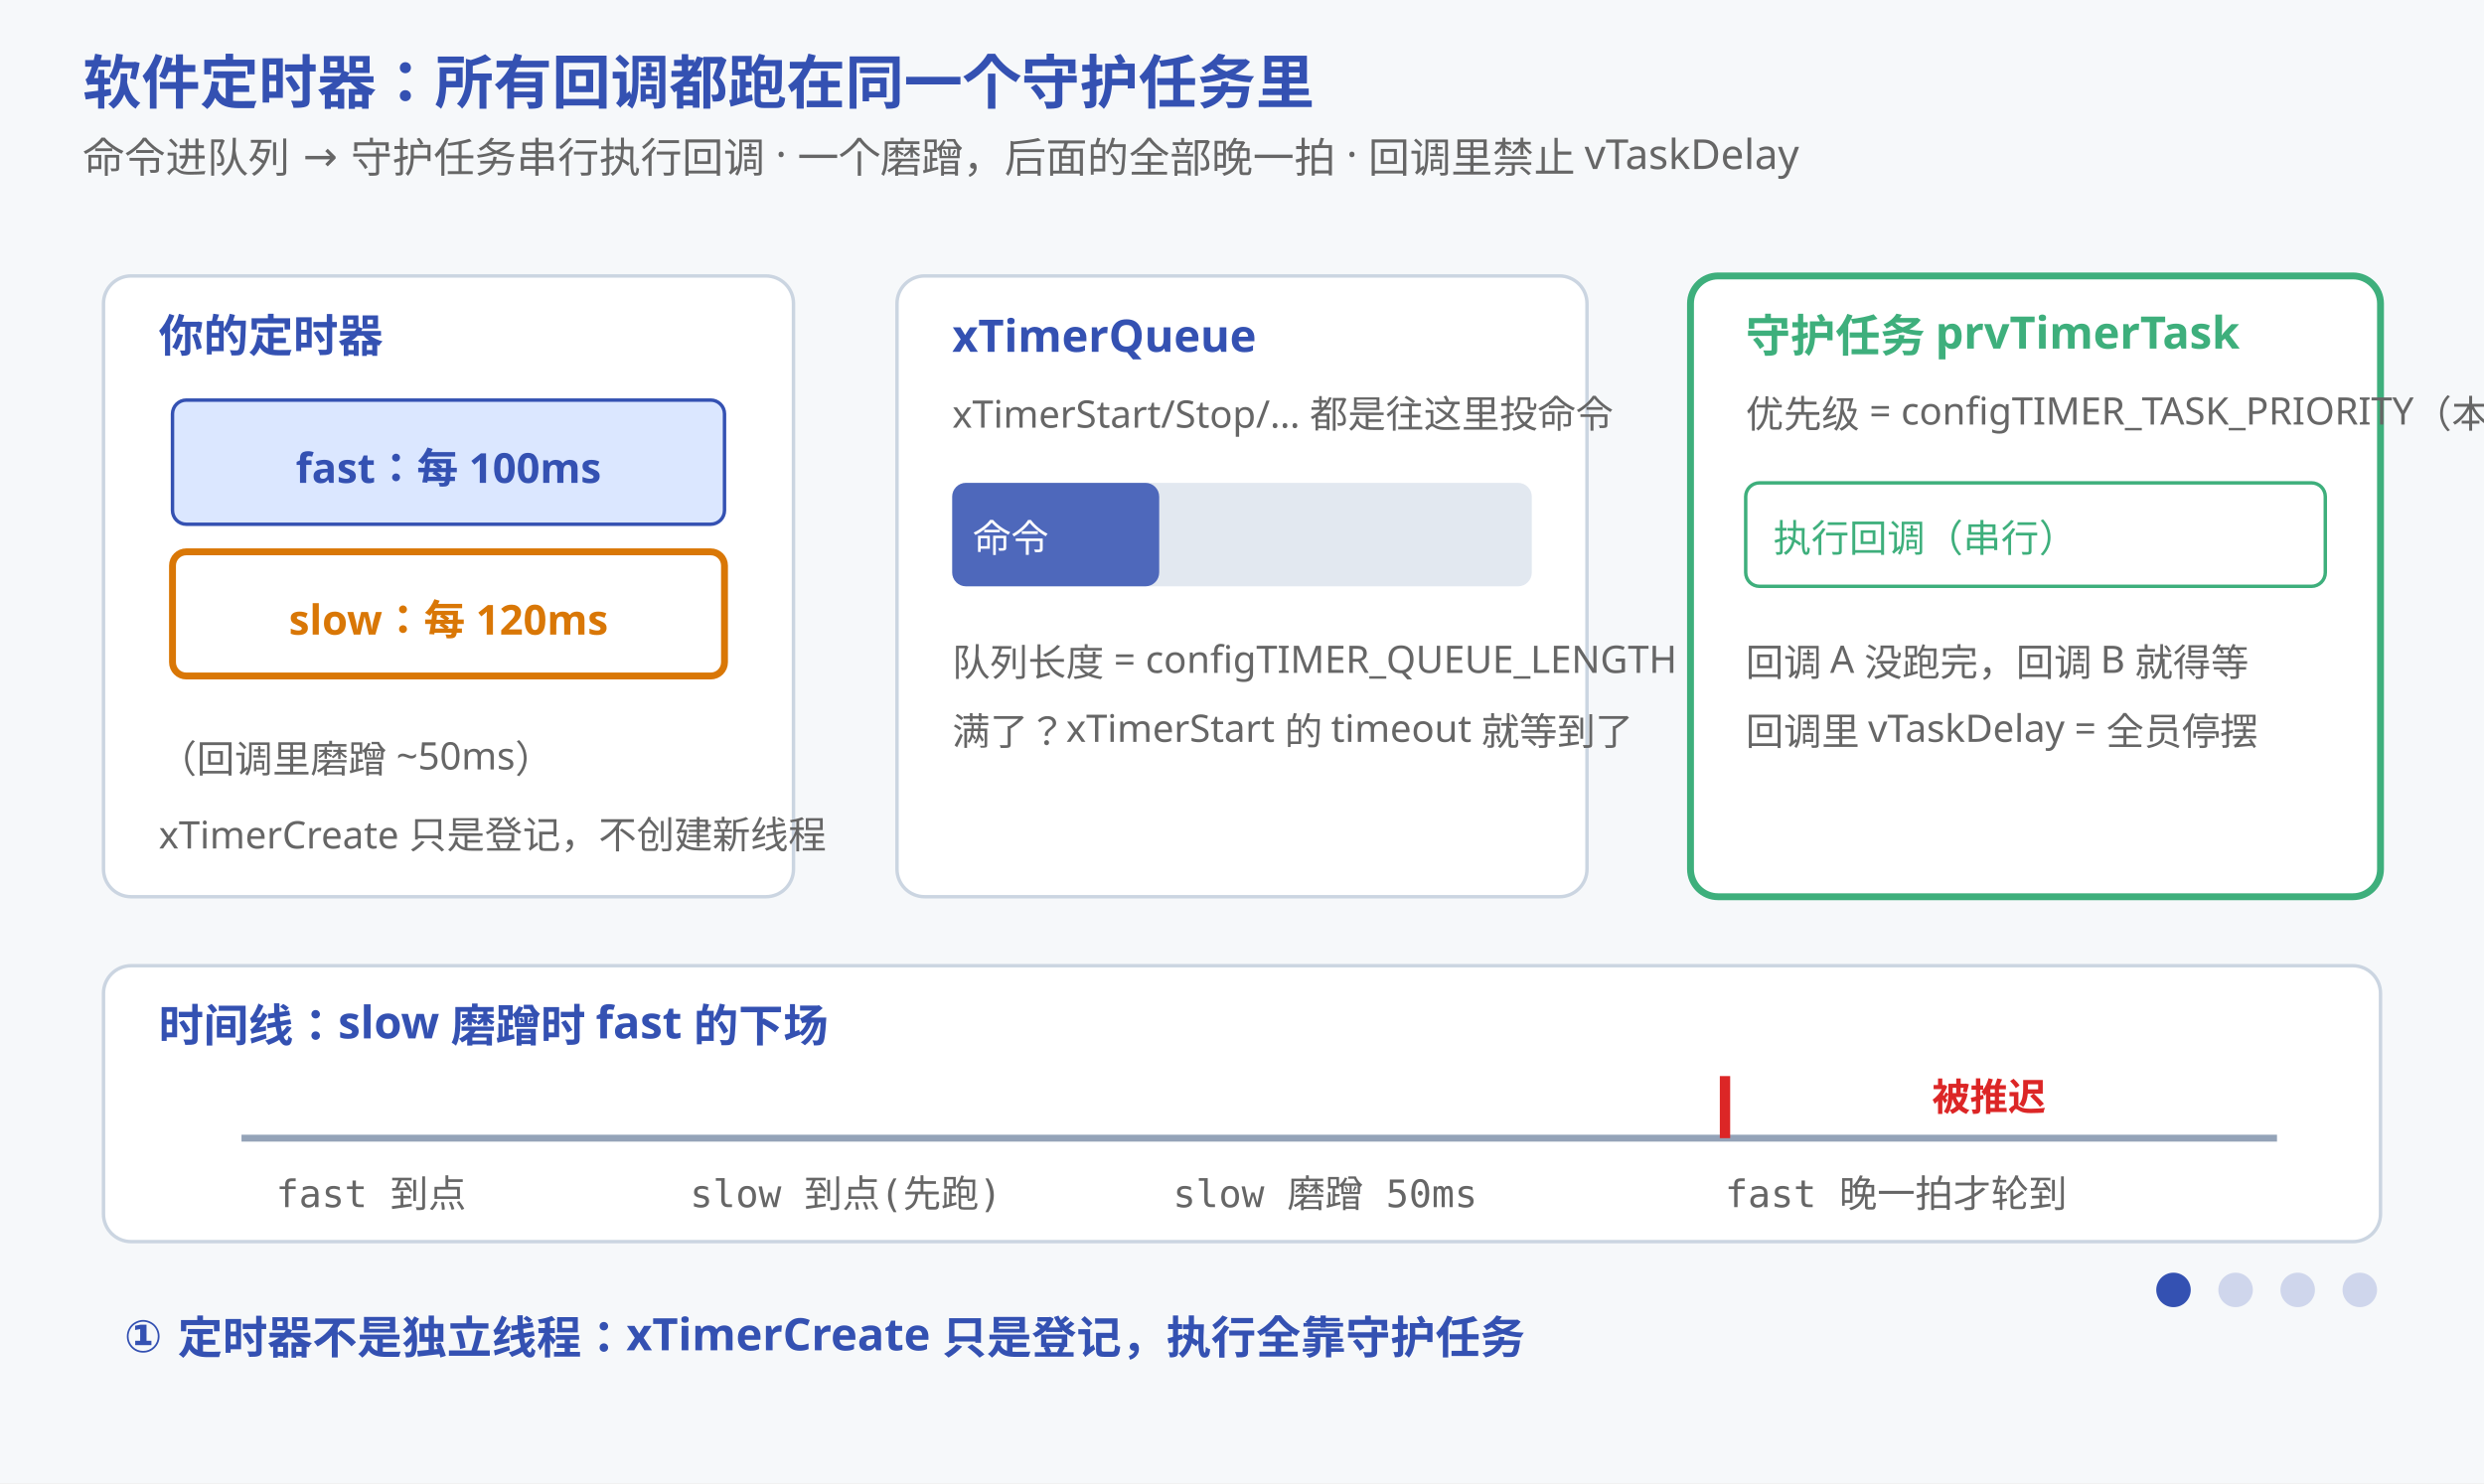
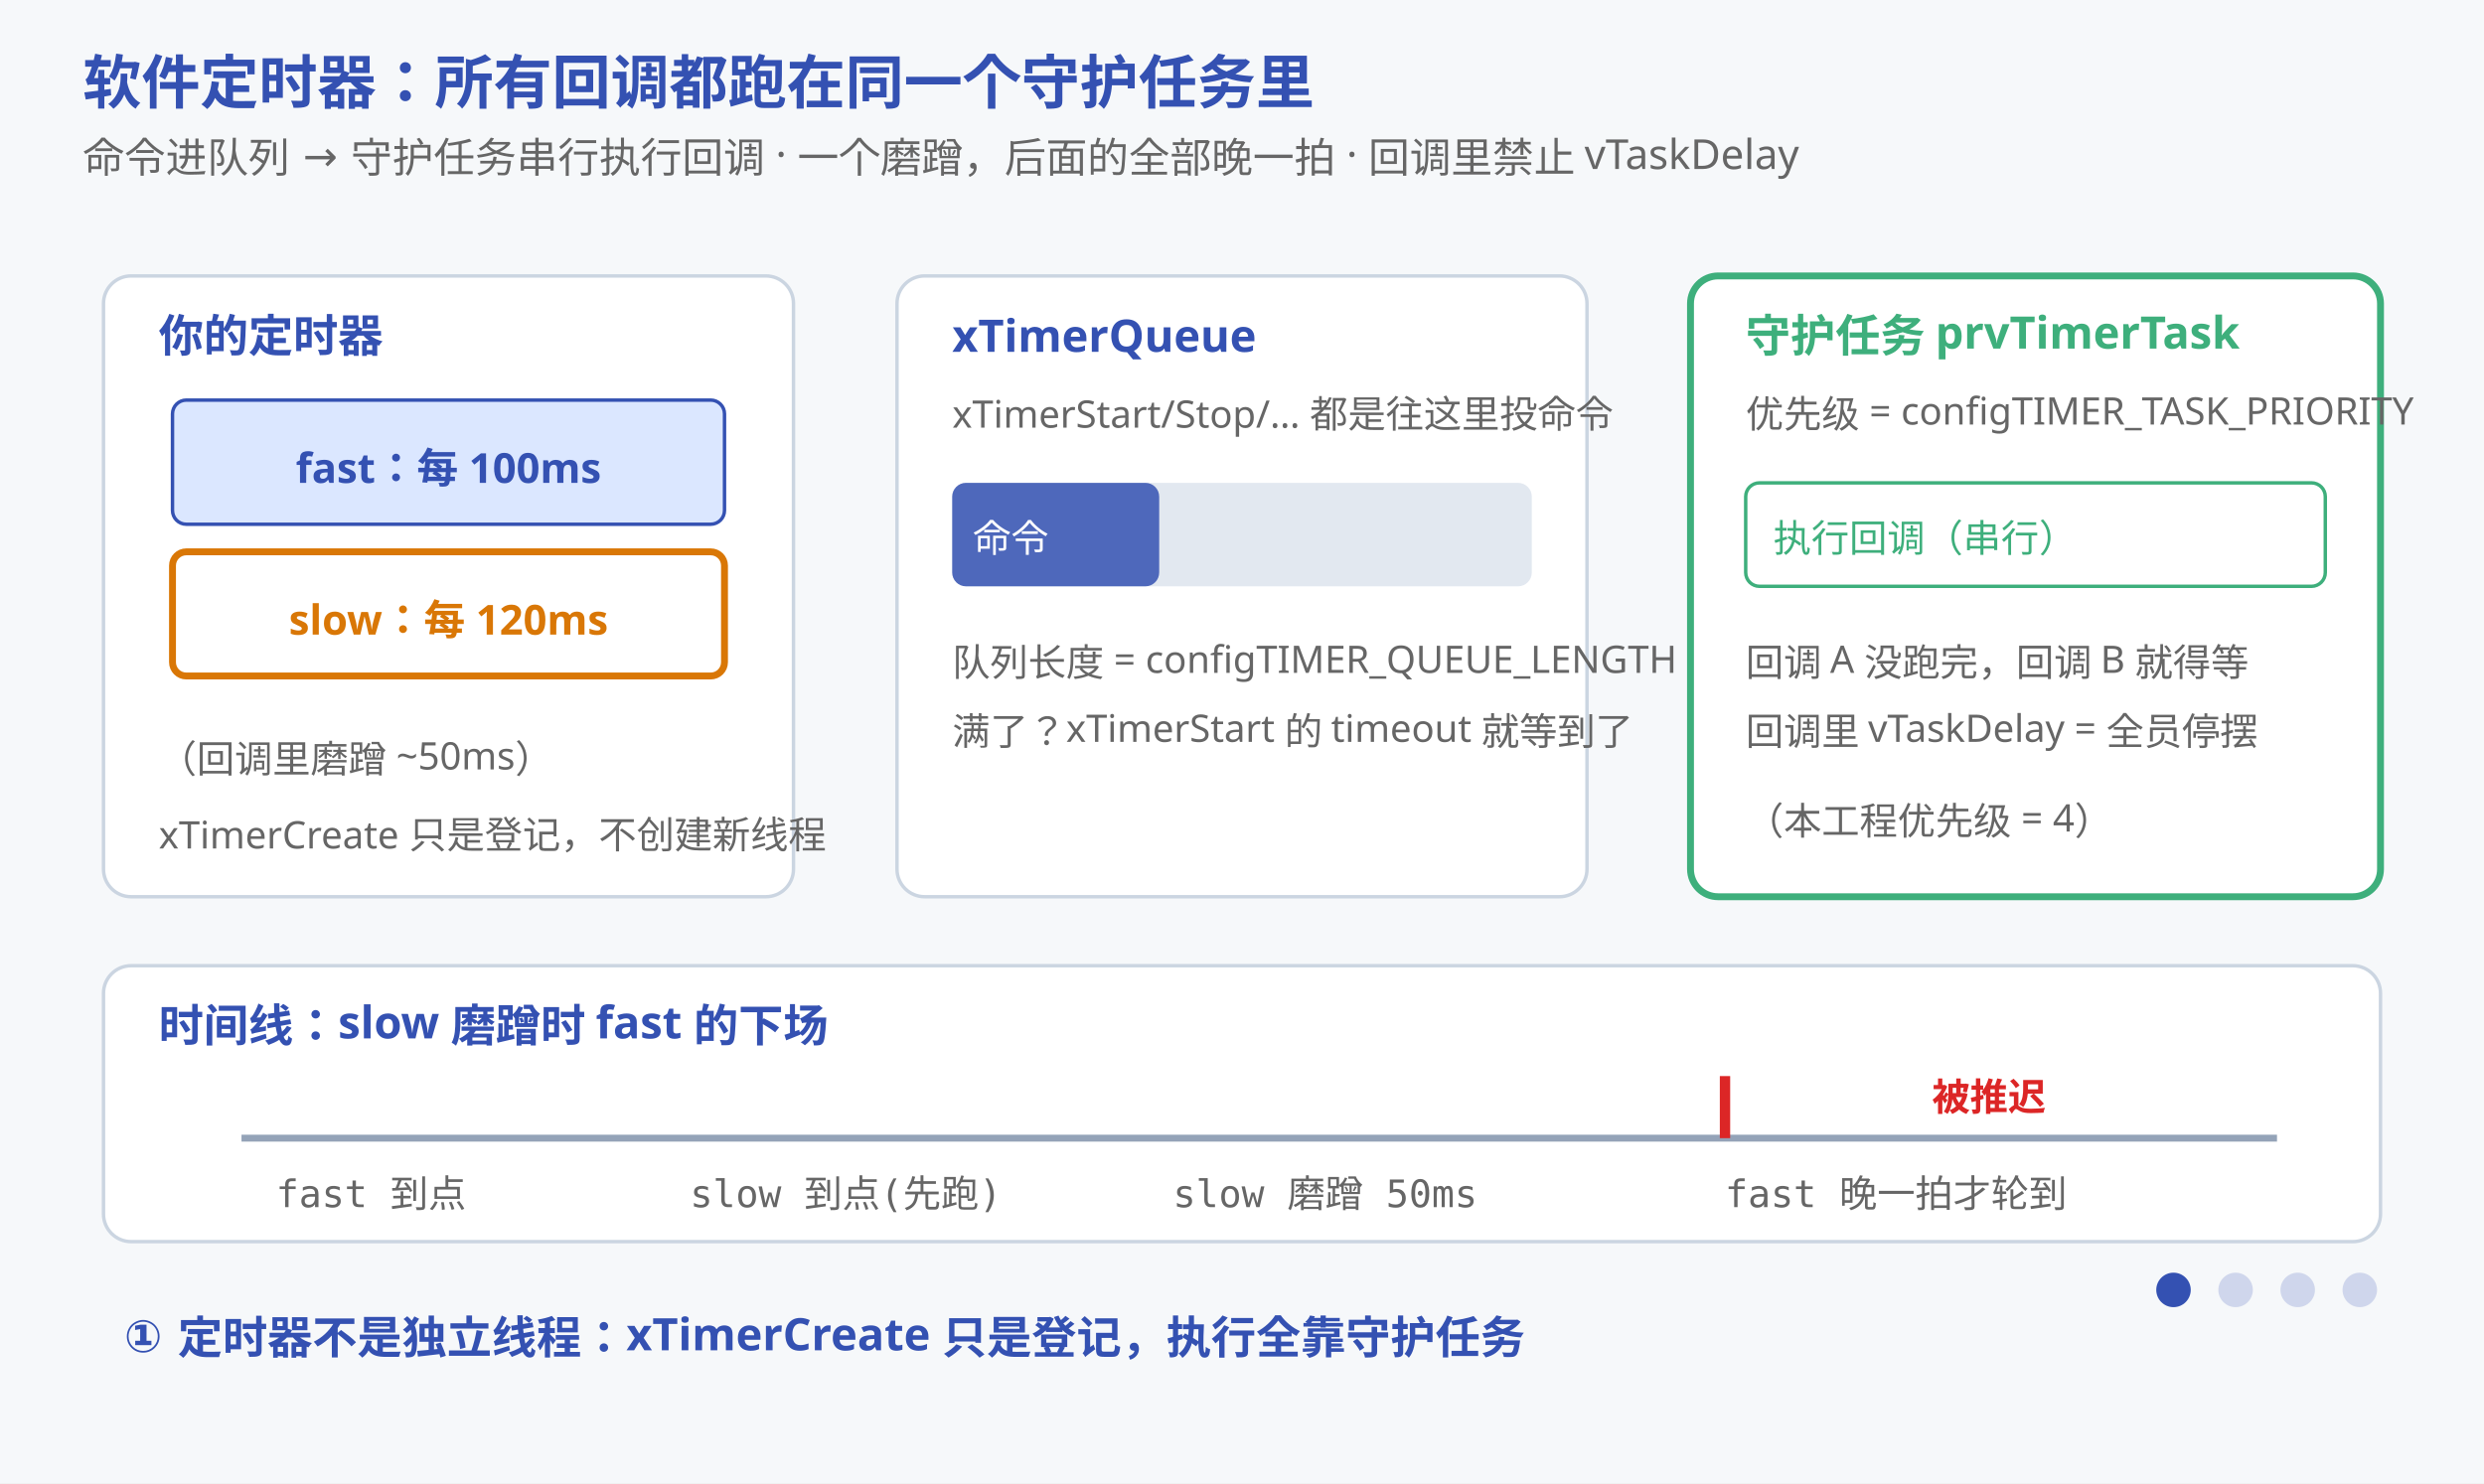
<svg xmlns="http://www.w3.org/2000/svg" viewBox="0 0 720 430" font-family="'Segoe UI','Microsoft YaHei',sans-serif">
  <rect width="720" height="430" fill="#f6f8fa" />
  <text x="24" y="30" font-size="17" font-weight="bold" fill="#3451b2">软件定时器：所有回调都跑在同一个守护任务里</text>
  <text x="24" y="50" font-size="12" fill="#666">命令进队列 → 守护任务串行执行回调 · 一个磨蹭，后面的全部晚一拍 · 回调里禁止 vTaskDelay</text>
  <rect x="30" y="80" width="200" height="180" fill="#ffffff" stroke="#cbd5e1" rx="8" />
  <text x="46" y="102" font-size="13" font-weight="bold" fill="#3451b2">你的定时器</text>
  <rect x="50" y="116" width="160" height="36" fill="#dbe7ff" stroke="#3451b2" rx="4" />
  <text x="130" y="140" font-size="12" font-weight="bold" fill="#3451b2" text-anchor="middle">fast：每 100ms</text>
  <rect x="50" y="160" width="160" height="36" fill="#ffffff" stroke="#d97706" stroke-width="2" rx="4" />
  <text x="130" y="184" font-size="12" font-weight="bold" fill="#d97706" text-anchor="middle">slow：每 120ms</text>
  <text x="46" y="224" font-size="11" fill="#666">（回调里磨蹭 ~50ms）</text>
  <text x="46" y="246" font-size="11" fill="#666">xTimerCreate 只是登记，不创建新线程</text>
  <rect x="260" y="80" width="200" height="180" fill="#ffffff" stroke="#cbd5e1" rx="8" />
  <text x="276" y="102" font-size="13" font-weight="bold" fill="#3451b2">xTimerQueue</text>
  <text x="276" y="124" font-size="11" fill="#666">xTimerStart/Stop/… 都是往这里投命令</text>
  <rect x="276" y="140" width="168" height="30" fill="#e2e8f0" rx="4" />
  <rect x="276" y="140" width="60" height="30" fill="#3451b2" rx="4" opacity="0.85">
    <animate attributeName="opacity" calcMode="discrete" values="0.85;0.85;0.4;0.85;0.85" keyTimes="0;0.25;0.5;0.75;1" dur="12s" repeatCount="indefinite" />
  </rect>
  <text x="282" y="160" font-size="11" fill="#fff">命令</text>
  <text x="276" y="196" font-size="11" fill="#666">队列长度 = configTIMER_QUEUE_LENGTH</text>
  <text x="276" y="216" font-size="11" fill="#666">满了？xTimerStart 的 timeout 就等到了</text>
  <rect x="490" y="80" width="200" height="180" fill="#ffffff" stroke="#3eaf7c" stroke-width="2" rx="8" />
  <text x="506" y="102" font-size="13" font-weight="bold" fill="#3eaf7c">守护任务 prvTimerTask</text>
-   <text x="506" y="124" font-size="11" fill="#666">优先级 = configTIMER_TASK_PRIORITY（本工程 4）</text>
+   <text x="506" y="124" font-size="11" fill="#666">优先级 = configTIMER_TASK_PRIORITY</text>
  <rect x="506" y="140" width="168" height="30" fill="#ffffff" stroke="#3eaf7c" rx="4" />
  <text x="514" y="160" font-size="11" fill="#3eaf7c">执行回调（串行）</text>
  <text x="506" y="196" font-size="11" fill="#666">回调 A 没跑完，回调 B 就得等</text>
  <text x="506" y="216" font-size="11" fill="#666">回调里 vTaskDelay = 全员停摆</text>
+   <text x="506" y="242" font-size="11" fill="#666">（本工程优先级 = 4）</text>
  <rect x="30" y="280" width="660" height="80" fill="#ffffff" stroke="#cbd5e1" rx="8" />
  <text x="46" y="302" font-size="13" font-weight="bold" fill="#3451b2">时间线：slow 磨蹭时 fast 的下场</text>
  <line x1="70" y1="330" x2="660" y2="330" stroke="#94a3b8" stroke-width="2" />
  <g font-size="11" font-family="Consolas,monospace" fill="#666">
    <text x="80" y="350">fast 到点</text>
    <text x="200" y="350">slow 到点(先跑)</text>
    <text x="340" y="350">slow 磨蹭 50ms</text>
    <text x="500" y="350">fast 晚一拍才轮到</text>
  </g>
  <line x1="500" y1="312" x2="500" y2="330" stroke="#dc2626" stroke-width="3" />
  <text x="560" y="322" font-size="11" font-weight="bold" fill="#dc2626">被推迟</text>
+   <g opacity="0">
+     <animate attributeName="opacity" calcMode="discrete" values="0;1;0;0;0" keyTimes="0;0.25;0.5;0.75;1" dur="12s" repeatCount="indefinite" />
+     <line x1="214" y1="134" x2="214" y2="134" stroke="#3451b2" stroke-width="3" marker-end="url(#arrT1)">
+       <animate attributeName="x2" values="214;214;272;272" keyTimes="0;0.26;0.33;1" dur="12s" repeatCount="indefinite" />
+     </line>
+     <line x1="452" y1="155" x2="452" y2="155" stroke="#3eaf7c" stroke-width="3" marker-end="url(#arrT2)">
+       <animate attributeName="x2" values="452;452;502;502" keyTimes="0;0.36;0.45;1" dur="12s" repeatCount="indefinite" />
+     </line>
+   </g>
+   <g opacity="0">
+     <animate attributeName="opacity" calcMode="discrete" values="0;0;1;0;0" keyTimes="0;0.25;0.5;0.75;1" dur="12s" repeatCount="indefinite" />
+     <rect x="507" y="141" width="0" height="28" fill="#fdf0d5" stroke="#d97706" rx="3">
+       <animate attributeName="width" values="0;0;166;166" keyTimes="0;0.50;0.68;1" dur="12s" repeatCount="indefinite" />
+     </rect>
+     <text x="514" y="160" font-size="11" fill="#1a7f56">执行回调（串行）</text>
+     <rect x="50" y="116" width="160" height="36" fill="none" stroke="#3451b2" stroke-width="3" rx="4">
+       <animate attributeName="opacity" values="0.15;1;0.15" dur="1s" repeatCount="indefinite" />
+     </rect>
+   </g>
+   <g opacity="0">
+     <animate attributeName="opacity" calcMode="discrete" values="0;0;0;1;0" keyTimes="0;0.25;0.5;0.75;1" dur="12s" repeatCount="indefinite" />
+     <rect x="507" y="141" width="0" height="28" fill="#d8f3e5" stroke="#3eaf7c" rx="3">
+       <animate attributeName="width" values="0;166;166" keyTimes="0;0.75;1" dur="1.5s" repeatCount="indefinite" />
+     </rect>
+     <text x="514" y="160" font-size="11" fill="#1a7f56">执行回调（串行）</text>
+   </g>
+   <defs>
+     <marker id="arrT1" markerWidth="8" markerHeight="8" refX="7" refY="3" orient="auto">
+       <polygon points="0,0 7,3 0,6" fill="#3451b2" />
+     </marker>
+     <marker id="arrT2" markerWidth="8" markerHeight="8" refX="7" refY="3" orient="auto">
+       <polygon points="0,0 7,3 0,6" fill="#3eaf7c" />
+     </marker>
+   </defs>
  <g font-size="13" font-weight="bold" fill="#3451b2">
    <g opacity="1">
      <animate attributeName="opacity" calcMode="discrete" values="1;0;0;0;1" keyTimes="0;0.25;0.5;0.75;1" dur="12s" repeatCount="indefinite" />
      <text x="36" y="392">① 定时器不是独立线程：xTimerCreate 只是登记，执行全靠守护任务</text>
    </g>
    <g opacity="0">
      <animate attributeName="opacity" calcMode="discrete" values="0;1;0;0;0" keyTimes="0;0.25;0.5;0.75;1" dur="12s" repeatCount="indefinite" />
      <text x="36" y="392">② 到点了 → 命令进 xTimerQueue → 守护任务取出 → 执行回调</text>
    </g>
    <g opacity="0">
      <animate attributeName="opacity" calcMode="discrete" values="0;0;1;0;0" keyTimes="0;0.25;0.5;0.75;1" dur="12s" repeatCount="indefinite" />
      <text x="36" y="392">③ 回调串行：slow 磨蹭 50ms，排在后面的 fast 就晚 50ms——这是模型，不是 bug</text>
    </g>
    <g opacity="0">
      <animate attributeName="opacity" calcMode="discrete" values="0;0;0;1;0" keyTimes="0;0.25;0.5;0.75;1" dur="12s" repeatCount="indefinite" />
      <text x="36" y="392">④ 纪律：回调里只办事不等待——置标志、发通知、翻 GPIO 可以；vTaskDelay 不行</text>
    </g>
  </g>
  <g transform="translate(630,374)" fill="#3451b2">
    <circle cx="0" cy="0" r="5" opacity="1">
      <animate attributeName="opacity" calcMode="discrete" values="1;0.2;0.2;0.2;1" keyTimes="0;0.25;0.5;0.75;1" dur="12s" repeatCount="indefinite" />
    </circle>
    <circle cx="18" cy="0" r="5" opacity="0.2">
      <animate attributeName="opacity" calcMode="discrete" values="0.2;1;0.2;0.2;0.2" keyTimes="0;0.25;0.5;0.75;1" dur="12s" repeatCount="indefinite" />
    </circle>
    <circle cx="36" cy="0" r="5" opacity="0.2">
      <animate attributeName="opacity" calcMode="discrete" values="0.2;0.2;1;0.2;0.2" keyTimes="0;0.25;0.5;0.75;1" dur="12s" repeatCount="indefinite" />
    </circle>
    <circle cx="54" cy="0" r="5" opacity="0.2">
      <animate attributeName="opacity" calcMode="discrete" values="0.2;0.2;0.2;1;0.2" keyTimes="0;0.25;0.5;0.75;1" dur="12s" repeatCount="indefinite" />
    </circle>
  </g>
</svg>
